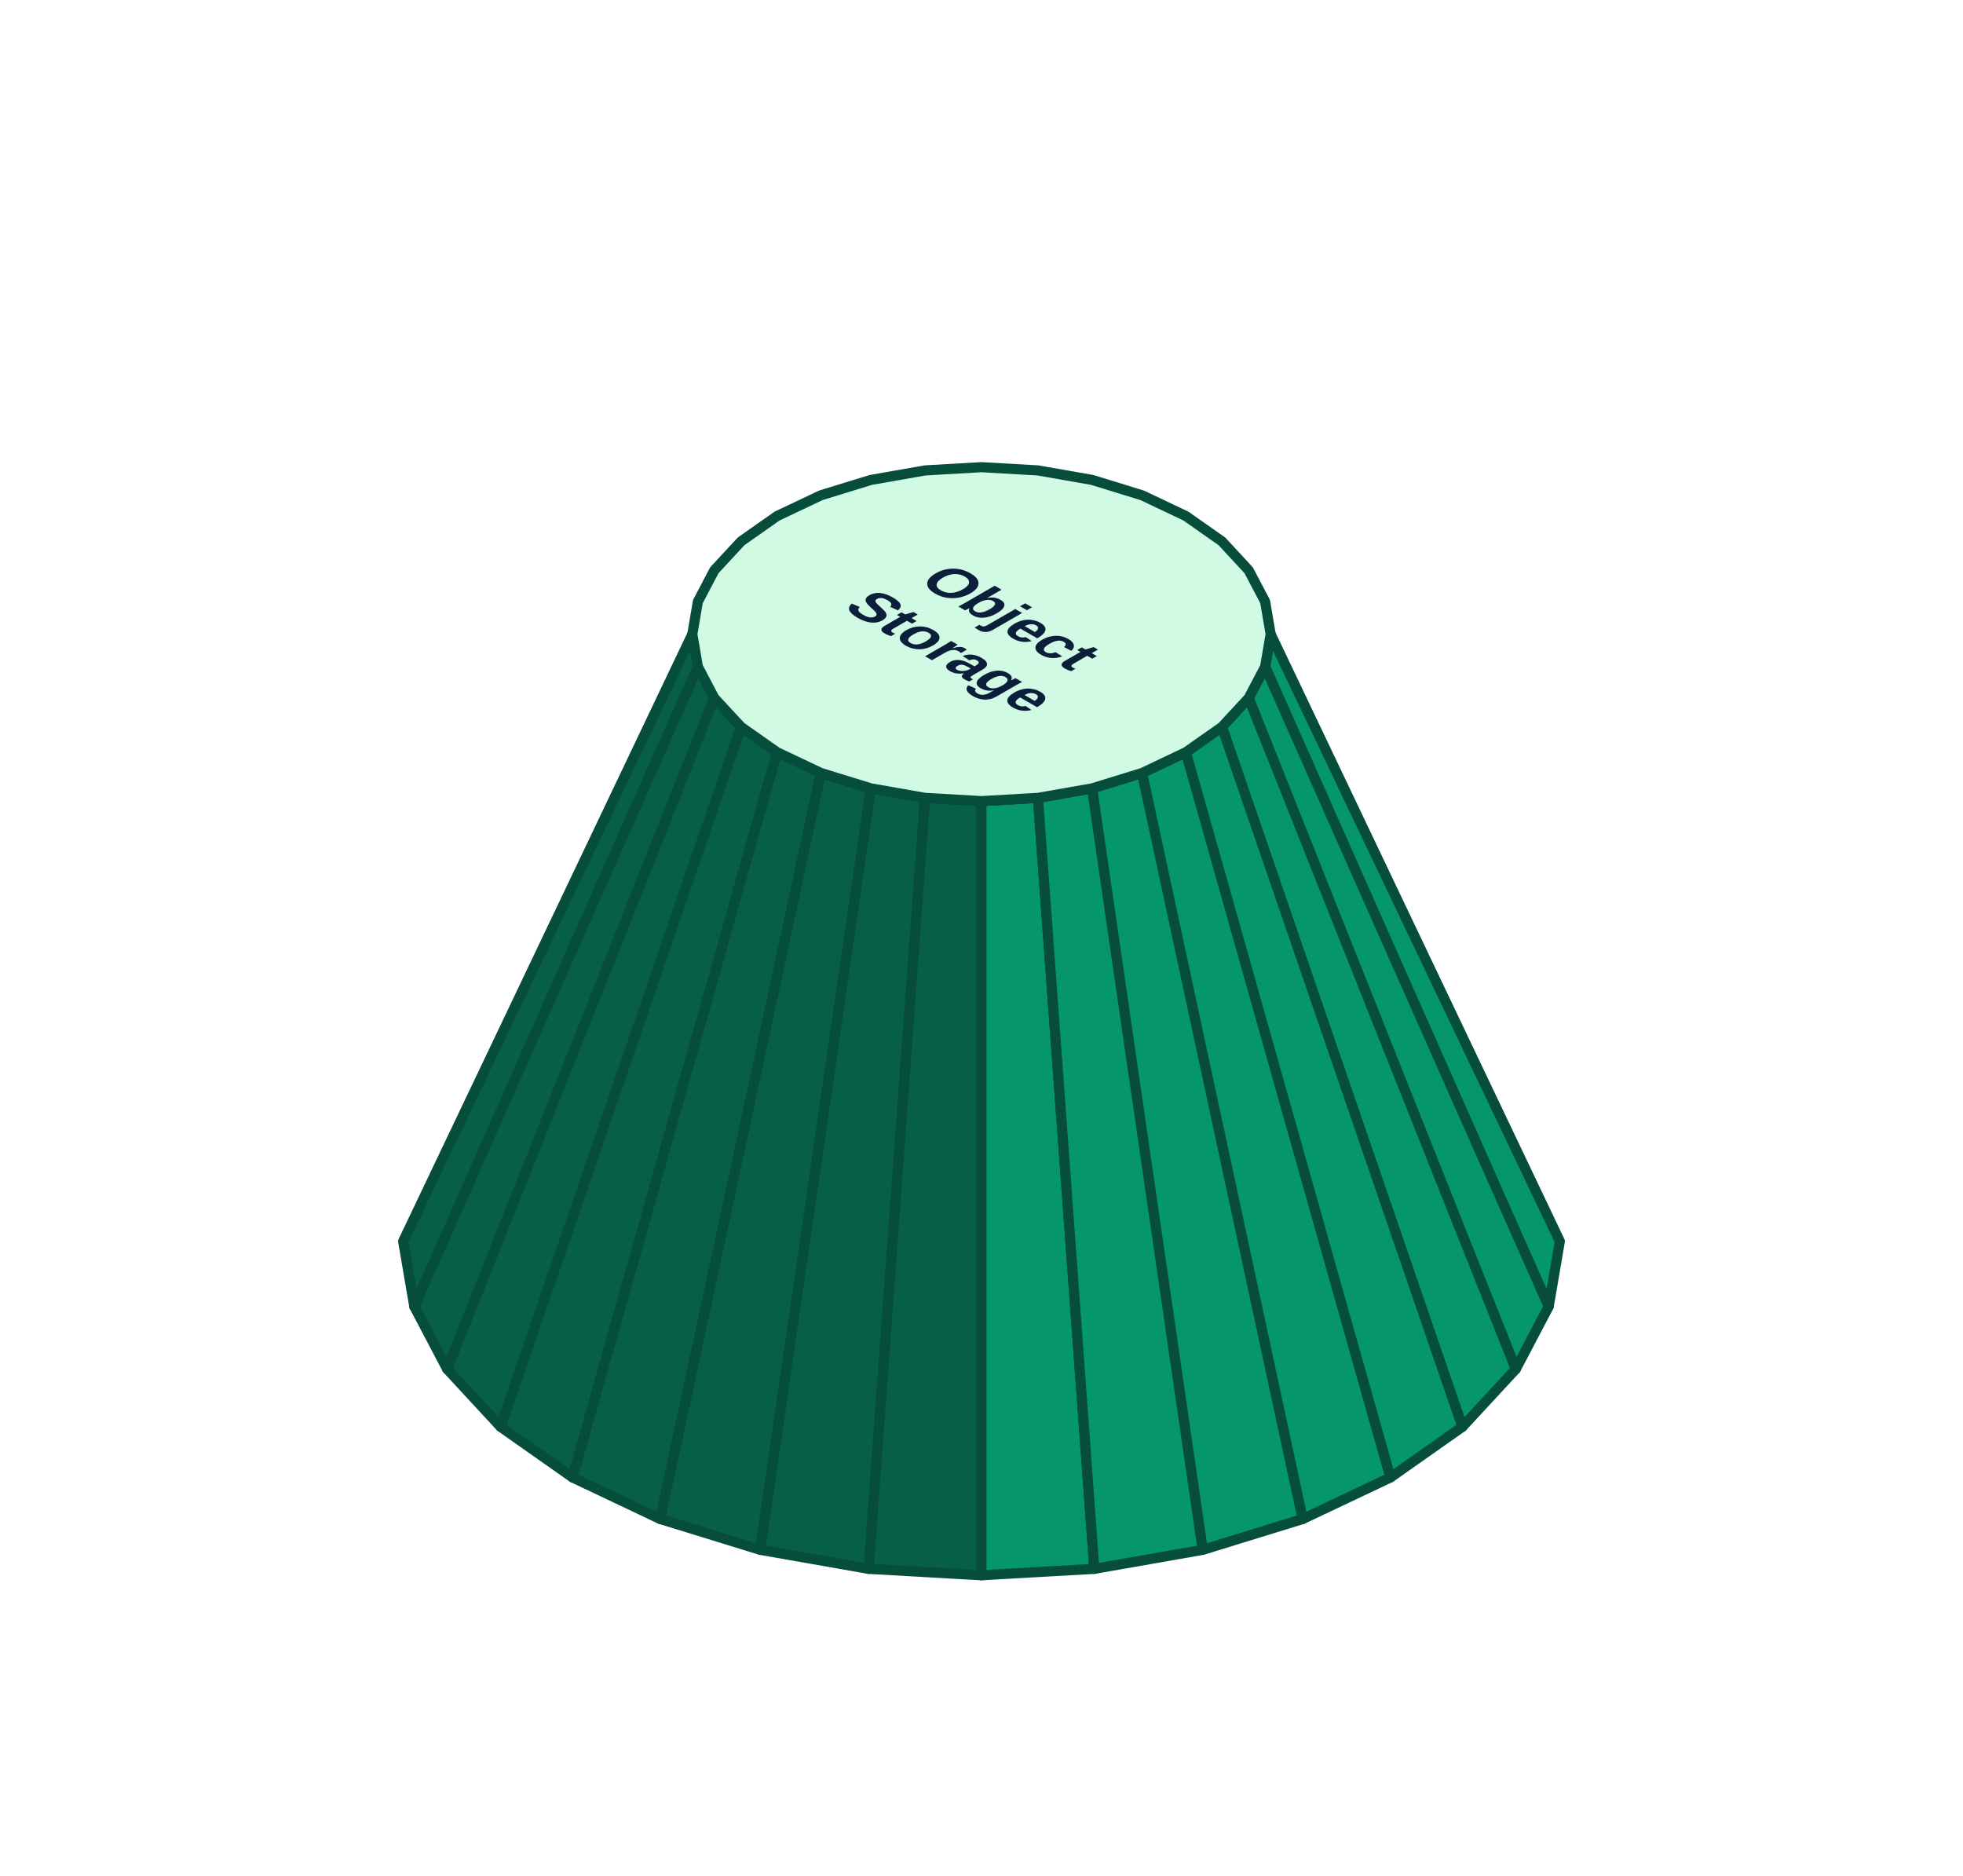
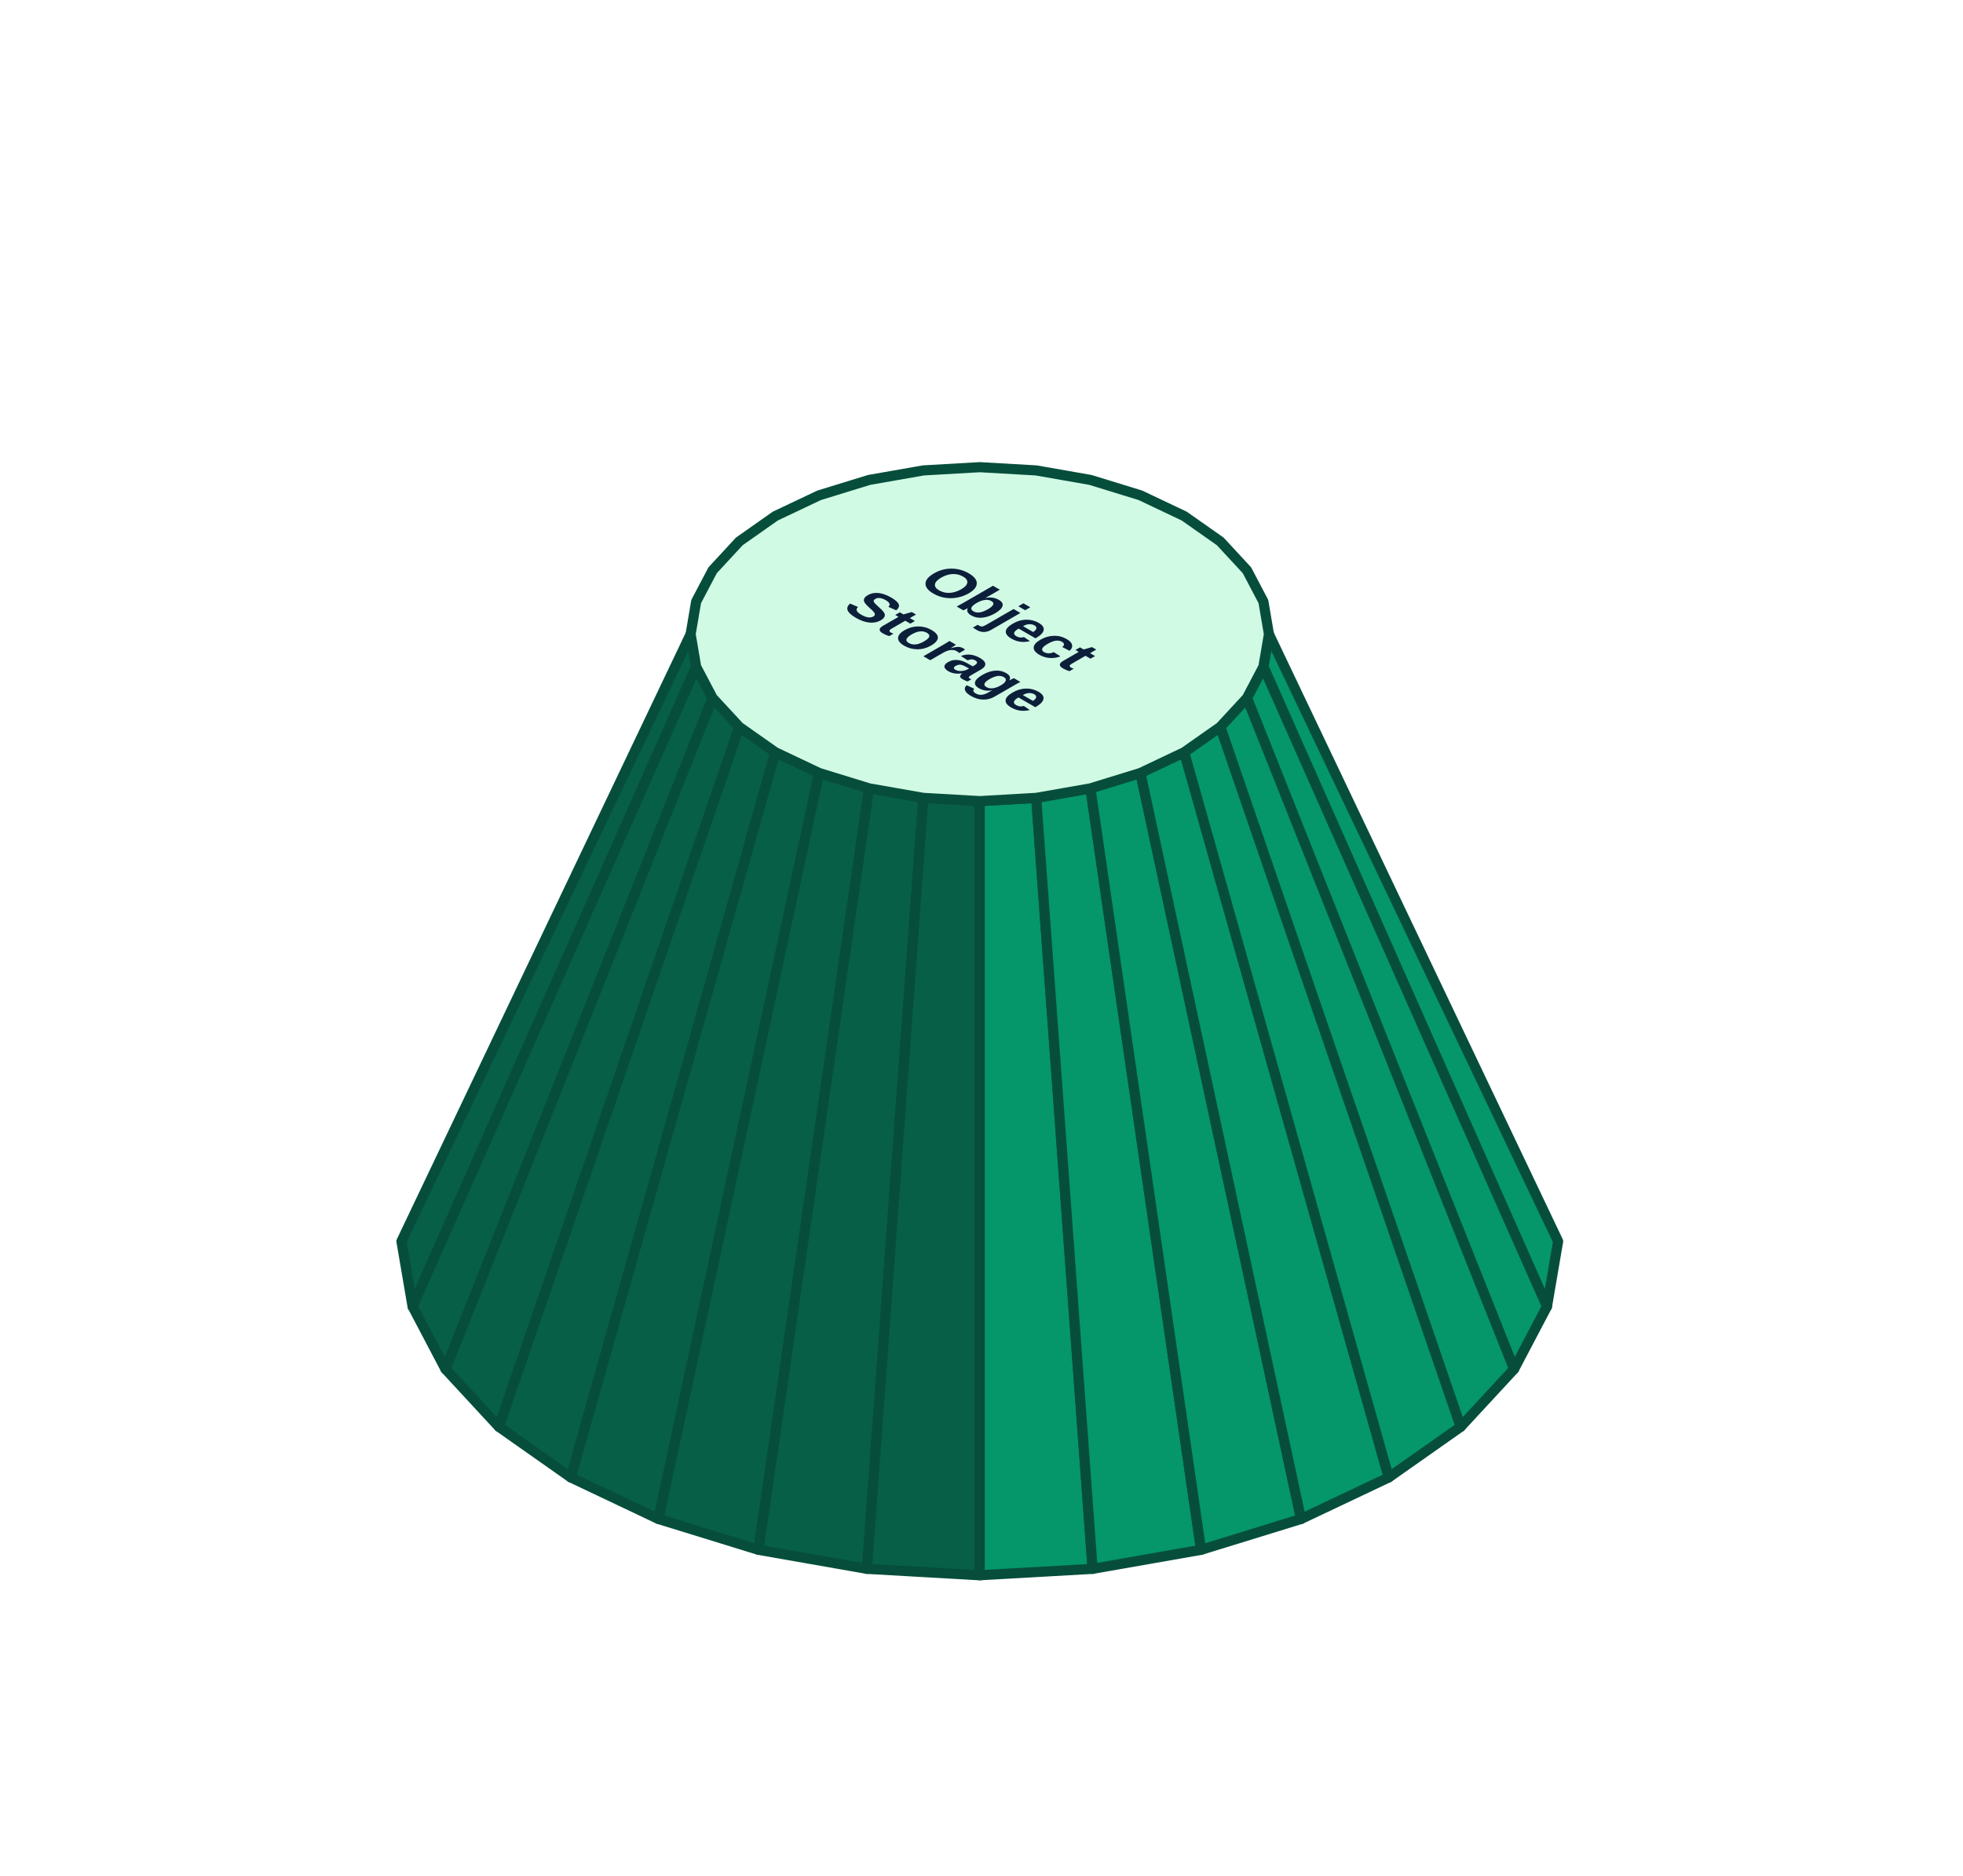
- <svg xmlns="http://www.w3.org/2000/svg" viewBox="0 0 290.49 278.00" width="291" height="278">
+ <svg xmlns="http://www.w3.org/2000/svg" viewBox="0 0 291 278" width="291" height="278">
  <g data-face="wrap">
    <polygon data-face="side19" points="61.16,193.66 59.51,184.00 102.38,94.00 103.20,98.83" fill="#065F46" stroke="#064E3B" stroke-width="1.50" stroke-linejoin="round" stroke-linecap="round" />
    <polygon data-face="side18" points="66.04,202.94 61.16,193.66 103.20,98.83 105.64,103.47" fill="#065F46" stroke="#064E3B" stroke-width="1.50" stroke-linejoin="round" stroke-linecap="round" />
    <polygon data-face="side17" points="73.96,211.50 66.04,202.94 105.64,103.47 109.60,107.75" fill="#065F46" stroke="#064E3B" stroke-width="1.50" stroke-linejoin="round" stroke-linecap="round" />
    <polygon data-face="side16" points="84.62,219.00 73.96,211.50 109.60,107.75 114.93,111.50" fill="#065F46" stroke="#064E3B" stroke-width="1.50" stroke-linejoin="round" stroke-linecap="round" />
    <polygon data-face="side15" points="97.61,225.16 84.62,219.00 114.93,111.50 121.43,114.58" fill="#065F46" stroke="#064E3B" stroke-width="1.50" stroke-linejoin="round" stroke-linecap="round" />
    <polygon data-face="side14" points="112.44,229.73 97.61,225.16 121.43,114.58 128.84,116.86" fill="#065F46" stroke="#064E3B" stroke-width="1.50" stroke-linejoin="round" stroke-linecap="round" />
    <polygon data-face="side13" points="128.52,232.55 112.44,229.73 128.84,116.86 136.88,118.27" fill="#065F46" stroke="#064E3B" stroke-width="1.50" stroke-linejoin="round" stroke-linecap="round" />
    <polygon data-face="side12" points="145.24,233.50 128.52,232.55 136.88,118.27 145.24,118.75" fill="#065F46" stroke="#064E3B" stroke-width="1.50" stroke-linejoin="round" stroke-linecap="round" />
    <polygon data-face="side11" points="161.97,232.55 145.24,233.50 145.24,118.75 153.61,118.27" fill="#059669" stroke="#064E3B" stroke-width="1.50" stroke-linejoin="round" stroke-linecap="round" />
    <polygon data-face="side10" points="178.05,229.73 161.97,232.55 153.61,118.27 161.65,116.86" fill="#059669" stroke="#064E3B" stroke-width="1.50" stroke-linejoin="round" stroke-linecap="round" />
    <polygon data-face="side4" points="230.98,184.00 229.33,193.66 187.29,98.83 188.11,94.00" fill="#059669" stroke="#064E3B" stroke-width="1.50" stroke-linejoin="round" stroke-linecap="round" />
    <polygon data-face="side9" points="192.87,225.16 178.05,229.73 161.65,116.86 169.06,114.58" fill="#059669" stroke="#064E3B" stroke-width="1.50" stroke-linejoin="round" stroke-linecap="round" />
    <polygon data-face="side5" points="229.33,193.66 224.45,202.94 184.85,103.47 187.29,98.83" fill="#059669" stroke="#064E3B" stroke-width="1.50" stroke-linejoin="round" stroke-linecap="round" />
    <polygon data-face="side8" points="205.87,219.00 192.87,225.16 169.06,114.58 175.55,111.50" fill="#059669" stroke="#064E3B" stroke-width="1.50" stroke-linejoin="round" stroke-linecap="round" />
    <polygon data-face="side6" points="224.45,202.94 216.53,211.50 180.89,107.75 184.85,103.47" fill="#059669" stroke="#064E3B" stroke-width="1.50" stroke-linejoin="round" stroke-linecap="round" />
    <polygon data-face="side7" points="216.53,211.50 205.87,219.00 175.55,111.50 180.89,107.75" fill="#059669" stroke="#064E3B" stroke-width="1.50" stroke-linejoin="round" stroke-linecap="round" />
    <polygon data-face="top" points="175.55,76.50 180.89,80.25 184.85,84.53 187.29,89.17 188.11,94.00 187.29,98.83 184.85,103.47 180.89,107.75 175.55,111.50 169.06,114.58 161.65,116.86 153.61,118.27 145.24,118.75 136.88,118.27 128.84,116.86 121.43,114.58 114.93,111.50 109.60,107.75 105.64,103.47 103.20,98.83 102.38,94.00 103.20,89.17 105.64,84.53 109.60,80.25 114.93,76.50 121.43,73.42 128.84,71.14 136.88,69.73 145.24,69.25 153.61,69.73 161.65,71.14 169.06,73.42" fill="#D1FAE5" stroke="#064E3B" stroke-width="1.50" stroke-linejoin="round" stroke-linecap="round" />
    <g data-face="top-content" transform="matrix(0.866 0.5 -0.866 0.5 145.24 70.67)">
      <text x="23.33" y="18.22" dy=".35em" font-family="Helvetica Neue, Arial, sans-serif" font-size="8.53" font-weight="600" fill="#0B1F3A" text-anchor="middle">Object</text>
      <text x="23.33" y="28.45" dy=".35em" font-family="Helvetica Neue, Arial, sans-serif" font-size="8.53" font-weight="600" fill="#0B1F3A" text-anchor="middle">Storage</text>
    </g>
  </g>
</svg>
